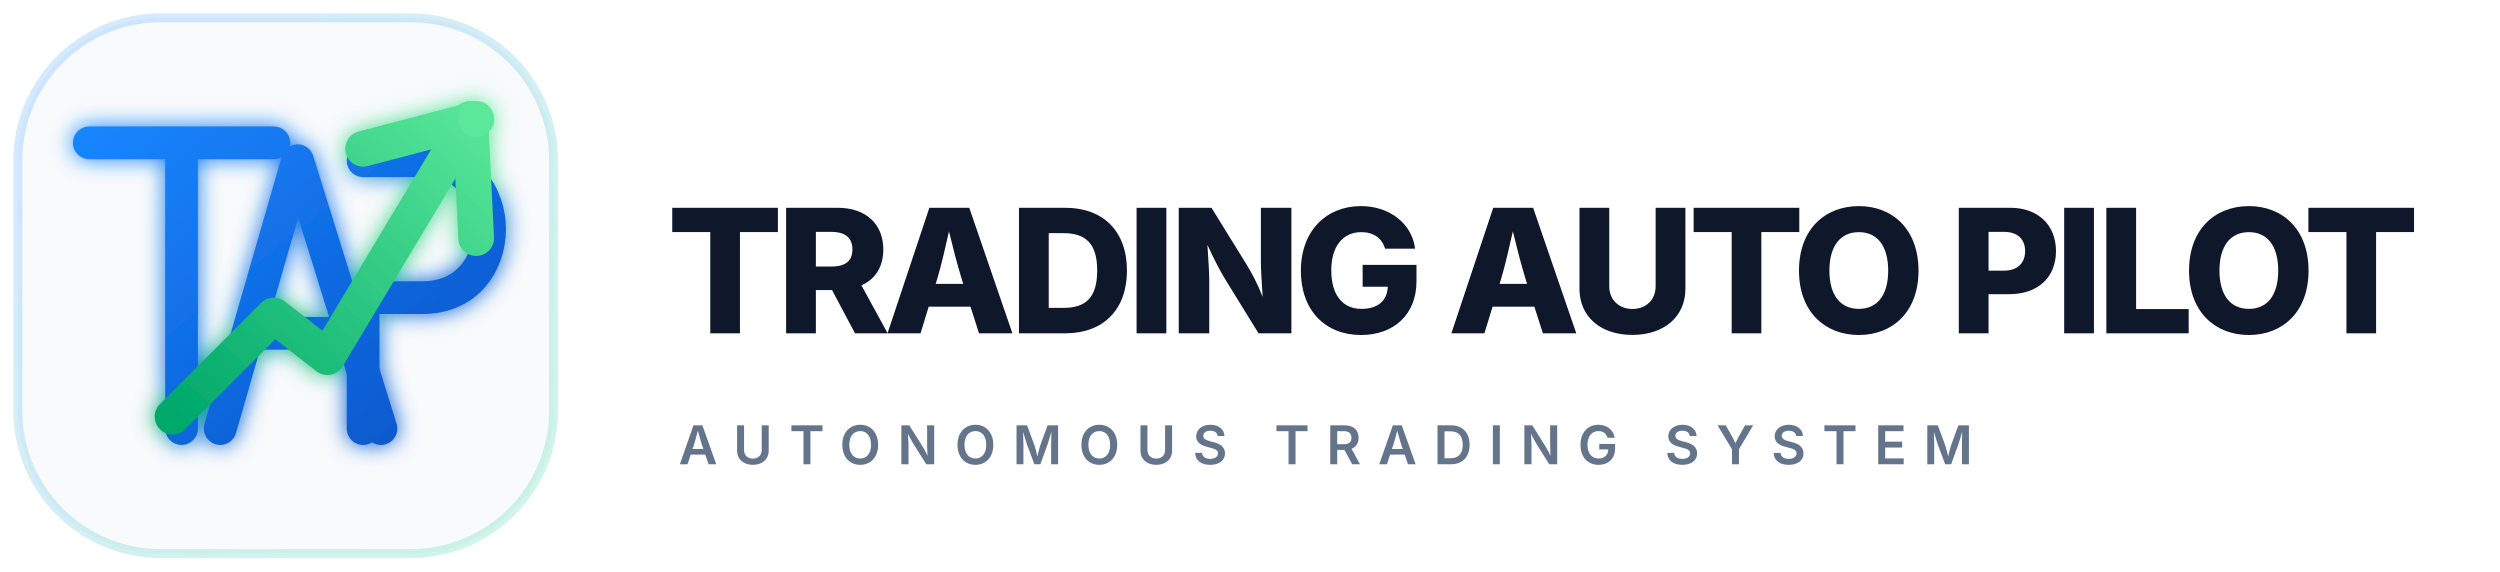
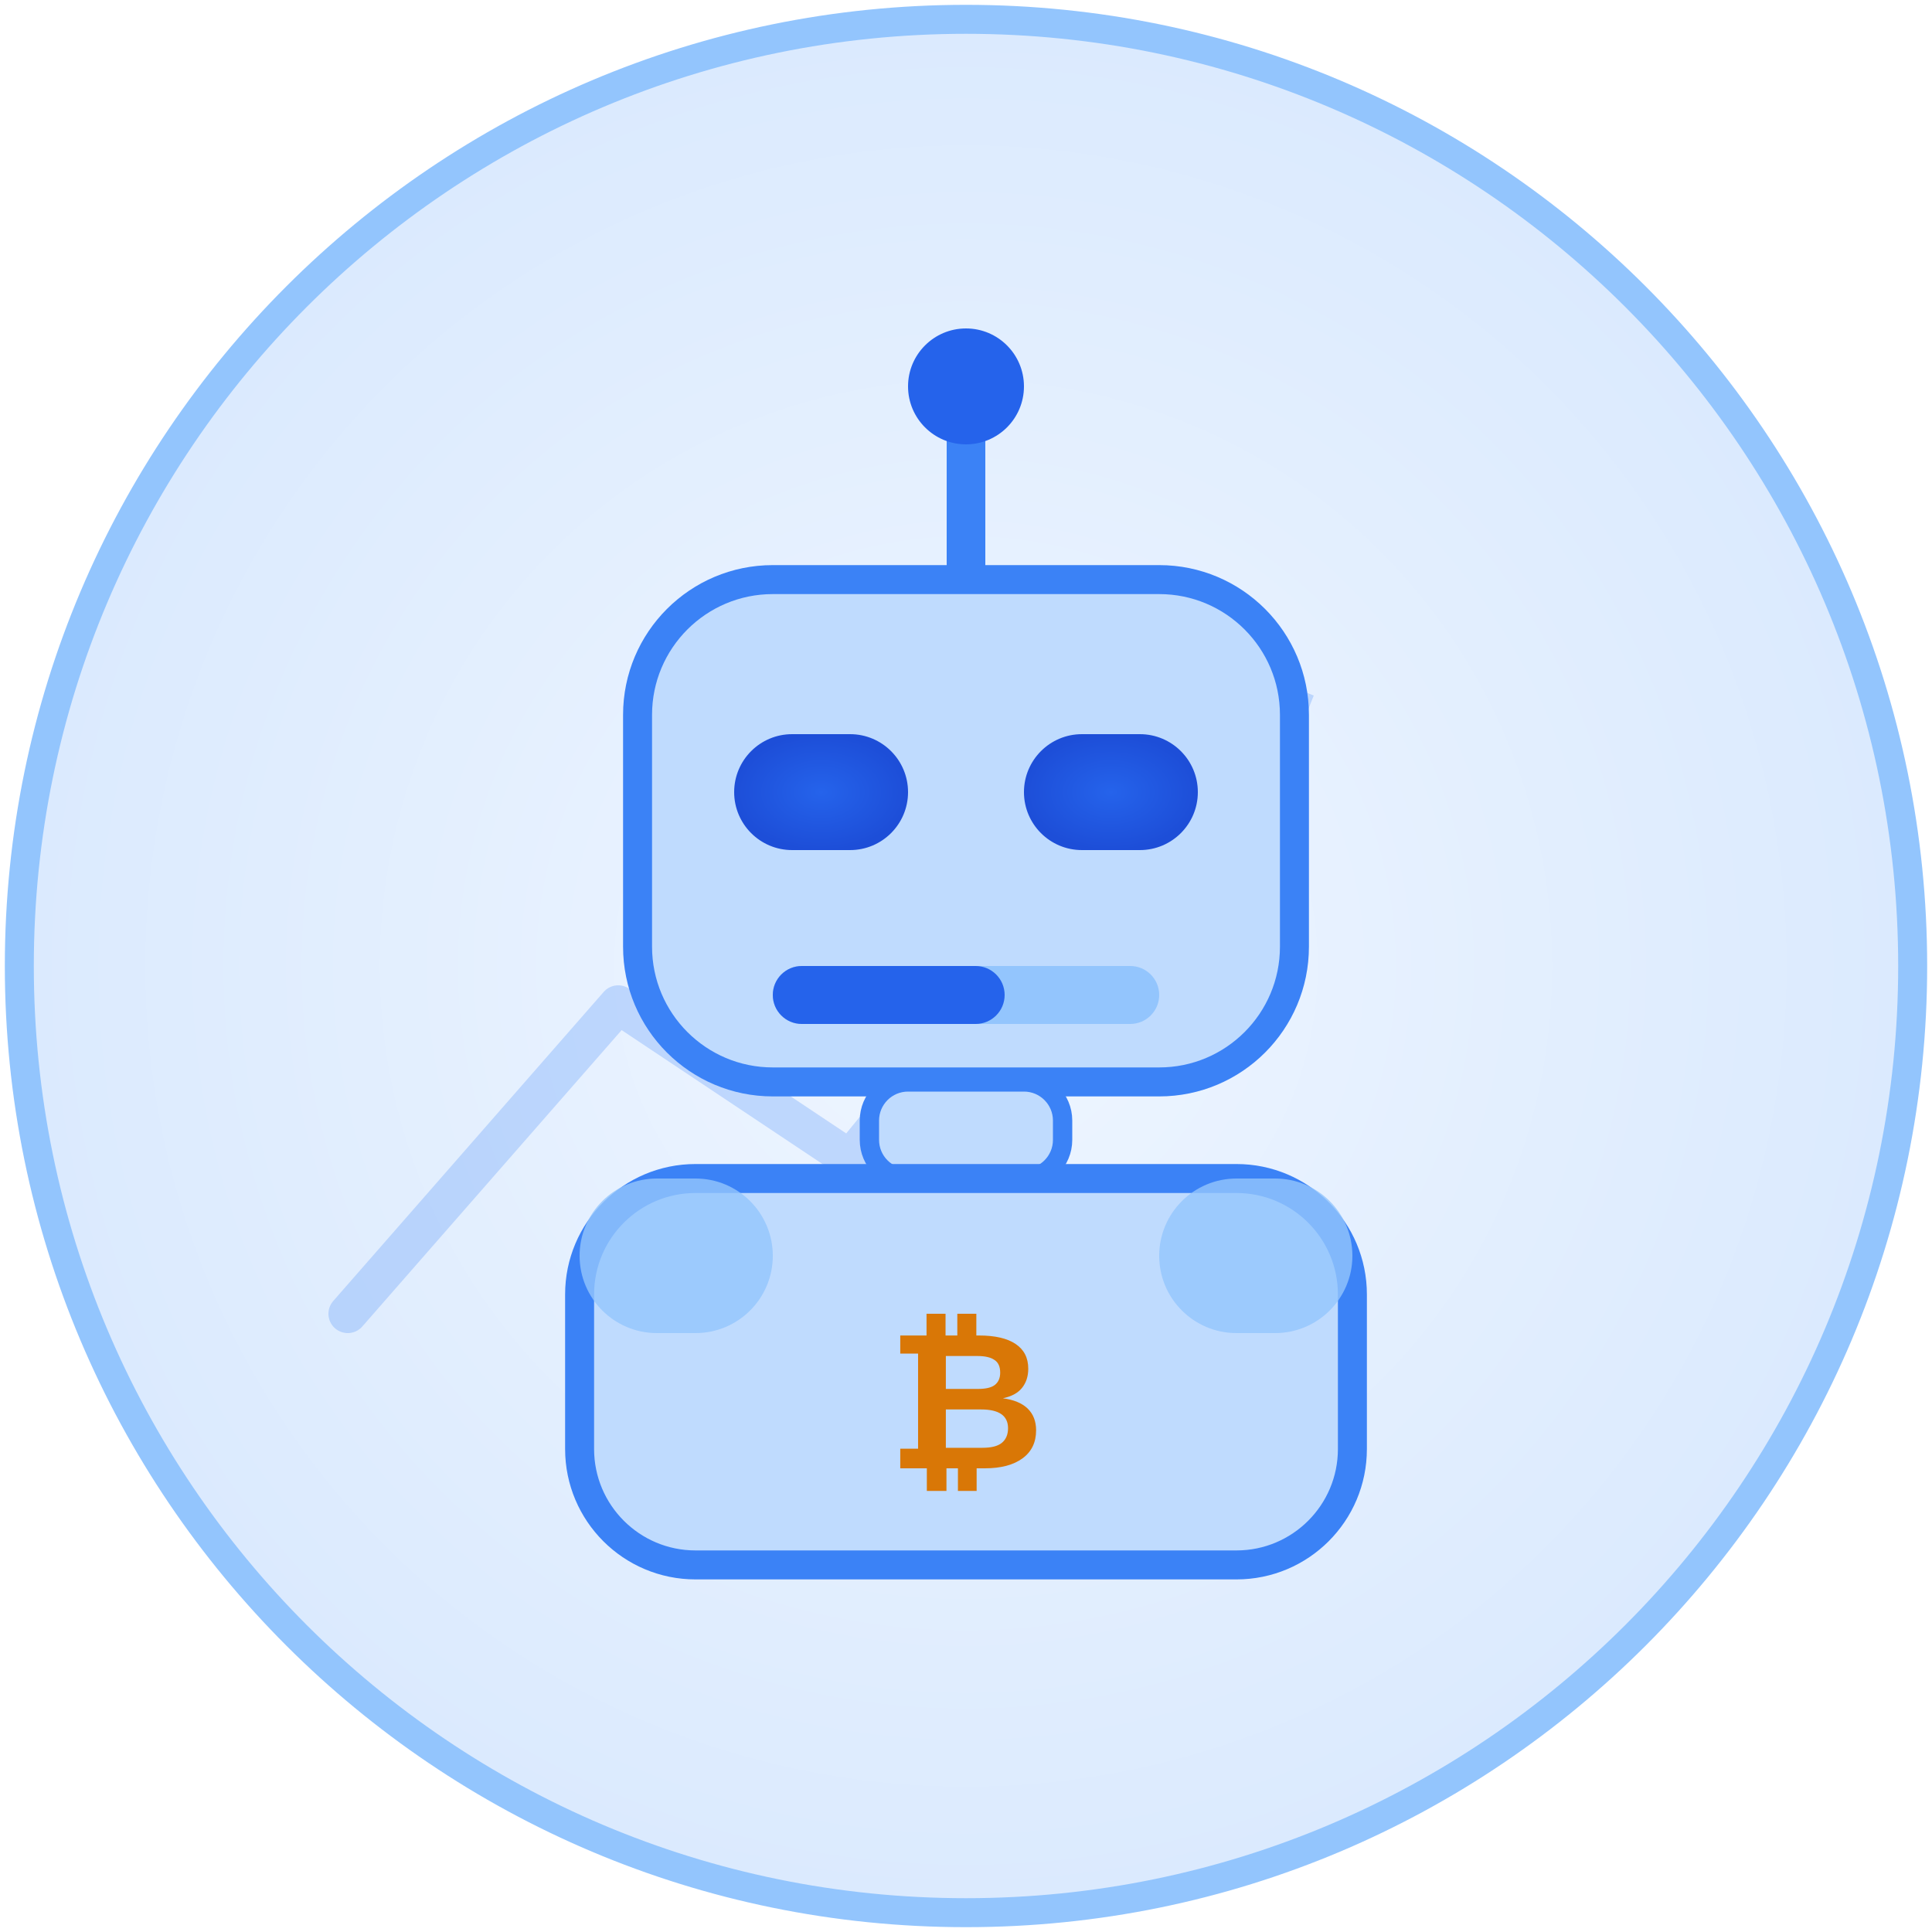
- <svg xmlns="http://www.w3.org/2000/svg" viewBox="0 0 420 96" width="420" height="96" role="img" aria-labelledby="logo-light-title">
+ <svg xmlns="http://www.w3.org/2000/svg" viewBox="0 0 100 100" width="100" height="100">
  <defs>
-     <linearGradient id="l-frame" x1="14" y1="10" x2="84" y2="86" gradientUnits="userSpaceOnUse">
-       <stop stop-color="#1986FF" />
-       <stop offset="1" stop-color="#00C67F" />
-     </linearGradient>
-     <linearGradient id="l-blue" x1="16" y1="20" x2="61" y2="76" gradientUnits="userSpaceOnUse">
-       <stop stop-color="#1986FF" />
-       <stop offset="1" stop-color="#0A5ACF" />
-     </linearGradient>
-     <linearGradient id="l-green" x1="32" y1="72" x2="82" y2="18" gradientUnits="userSpaceOnUse">
-       <stop stop-color="#00A86B" />
-       <stop offset="1" stop-color="#5BE89A" />
-     </linearGradient>
-     <filter id="l-glow" x="-30%" y="-30%" width="160%" height="160%">
-       <feGaussianBlur stdDeviation="1.8" result="blur" />
-       <feMerge>
-         <feMergeNode in="blur" />
-         <feMergeNode in="SourceGraphic" />
-       </feMerge>
-     </filter>
+     <radialGradient id="bgGradL" cx="50%" cy="50%" r="50%">
+       <stop offset="0%" stop-color="#eff6ff" />
+       <stop offset="100%" stop-color="#dbeafe" />
+     </radialGradient>
+     <radialGradient id="eyeGlowL" cx="50%" cy="50%" r="50%">
+       <stop offset="0%" stop-color="#2563eb" />
+       <stop offset="100%" stop-color="#1d4ed8" />
+     </radialGradient>
  </defs>
-   <g transform="translate(0 0)">
-     <rect x="3" y="3" width="90" height="90" rx="24" fill="#F8FAFC" stroke="url(#l-frame)" stroke-opacity=".18" stroke-width="1.5" />
-     <g fill="none" stroke-linecap="round" stroke-linejoin="round" filter="url(#l-glow)">
-       <path d="M15 24h31M30.5 24v48" stroke="url(#l-blue)" stroke-width="5.5" />
-       <path d="M37 72 50 27l14 45M42 56h16" stroke="url(#l-blue)" stroke-width="5.5" />
-       <path d="M61 27h10c15 0 15 23 0 23H61v22" stroke="url(#l-blue)" stroke-width="5.5" />
-       <path d="m29 70 17-17 9 7 24-40" stroke="url(#l-green)" stroke-width="6" />
-       <path d="m79 20 1 20M80 20 61 25" stroke="url(#l-green)" stroke-width="6" />
-     </g>
-     <circle cx="80" cy="20" r="3" fill="#5BE89A" />
-   </g>
-   <text x="112" y="56" fill="#0F172A" font-family="Inter, Arial, sans-serif" font-size="29" font-weight="800" letter-spacing="-1.2">TRADING AUTO PILOT</text>
-   <text x="114" y="78" fill="#64748B" font-family="Inter, Arial, sans-serif" font-size="9" font-weight="600" letter-spacing="2.8">AUTONOMOUS TRADING SYSTEM</text>
+   <circle cx="50" cy="50" r="49" fill="url(#bgGradL)" stroke="#93c5fd" stroke-width="1.5" />
+   <polyline points="18,68 32,52 44,60 62,38" fill="none" stroke="#3b82f6" stroke-width="2" stroke-linecap="round" stroke-linejoin="round" opacity="0.25" />
+   <polygon points="58,32 68,36 64,46" fill="#3b82f6" opacity="0.25" />
+   <line x1="50" y1="22" x2="50" y2="30" stroke="#3b82f6" stroke-width="2" stroke-linecap="round" />
+   <circle cx="50" cy="20" r="3" fill="#2563eb" />
+   <rect x="33" y="30" width="34" height="26" rx="7" ry="7" fill="#bfdbfe" stroke="#3b82f6" stroke-width="1.5" />
+   <rect x="38" y="38" width="9" height="6" rx="3" fill="url(#eyeGlowL)" />
+   <rect x="53" y="38" width="9" height="6" rx="3" fill="url(#eyeGlowL)" />
+   <rect x="40" y="50" width="20" height="3" rx="1.5" fill="#93c5fd" />
+   <rect x="40" y="50" width="12" height="3" rx="1.5" fill="#2563eb" />
+   <rect x="45" y="56" width="10" height="5" rx="2" fill="#bfdbfe" stroke="#3b82f6" stroke-width="1" />
+   <rect x="30" y="61" width="40" height="20" rx="6" ry="6" fill="#bfdbfe" stroke="#3b82f6" stroke-width="1.5" />
+   <text x="50" y="76" font-family="Arial" font-size="10" font-weight="bold" fill="#d97706" text-anchor="middle">₿</text>
+   <rect x="30" y="61" width="10" height="8" rx="4" fill="#93c5fd" opacity="0.8" />
+   <rect x="60" y="61" width="10" height="8" rx="4" fill="#93c5fd" opacity="0.8" />
</svg>
